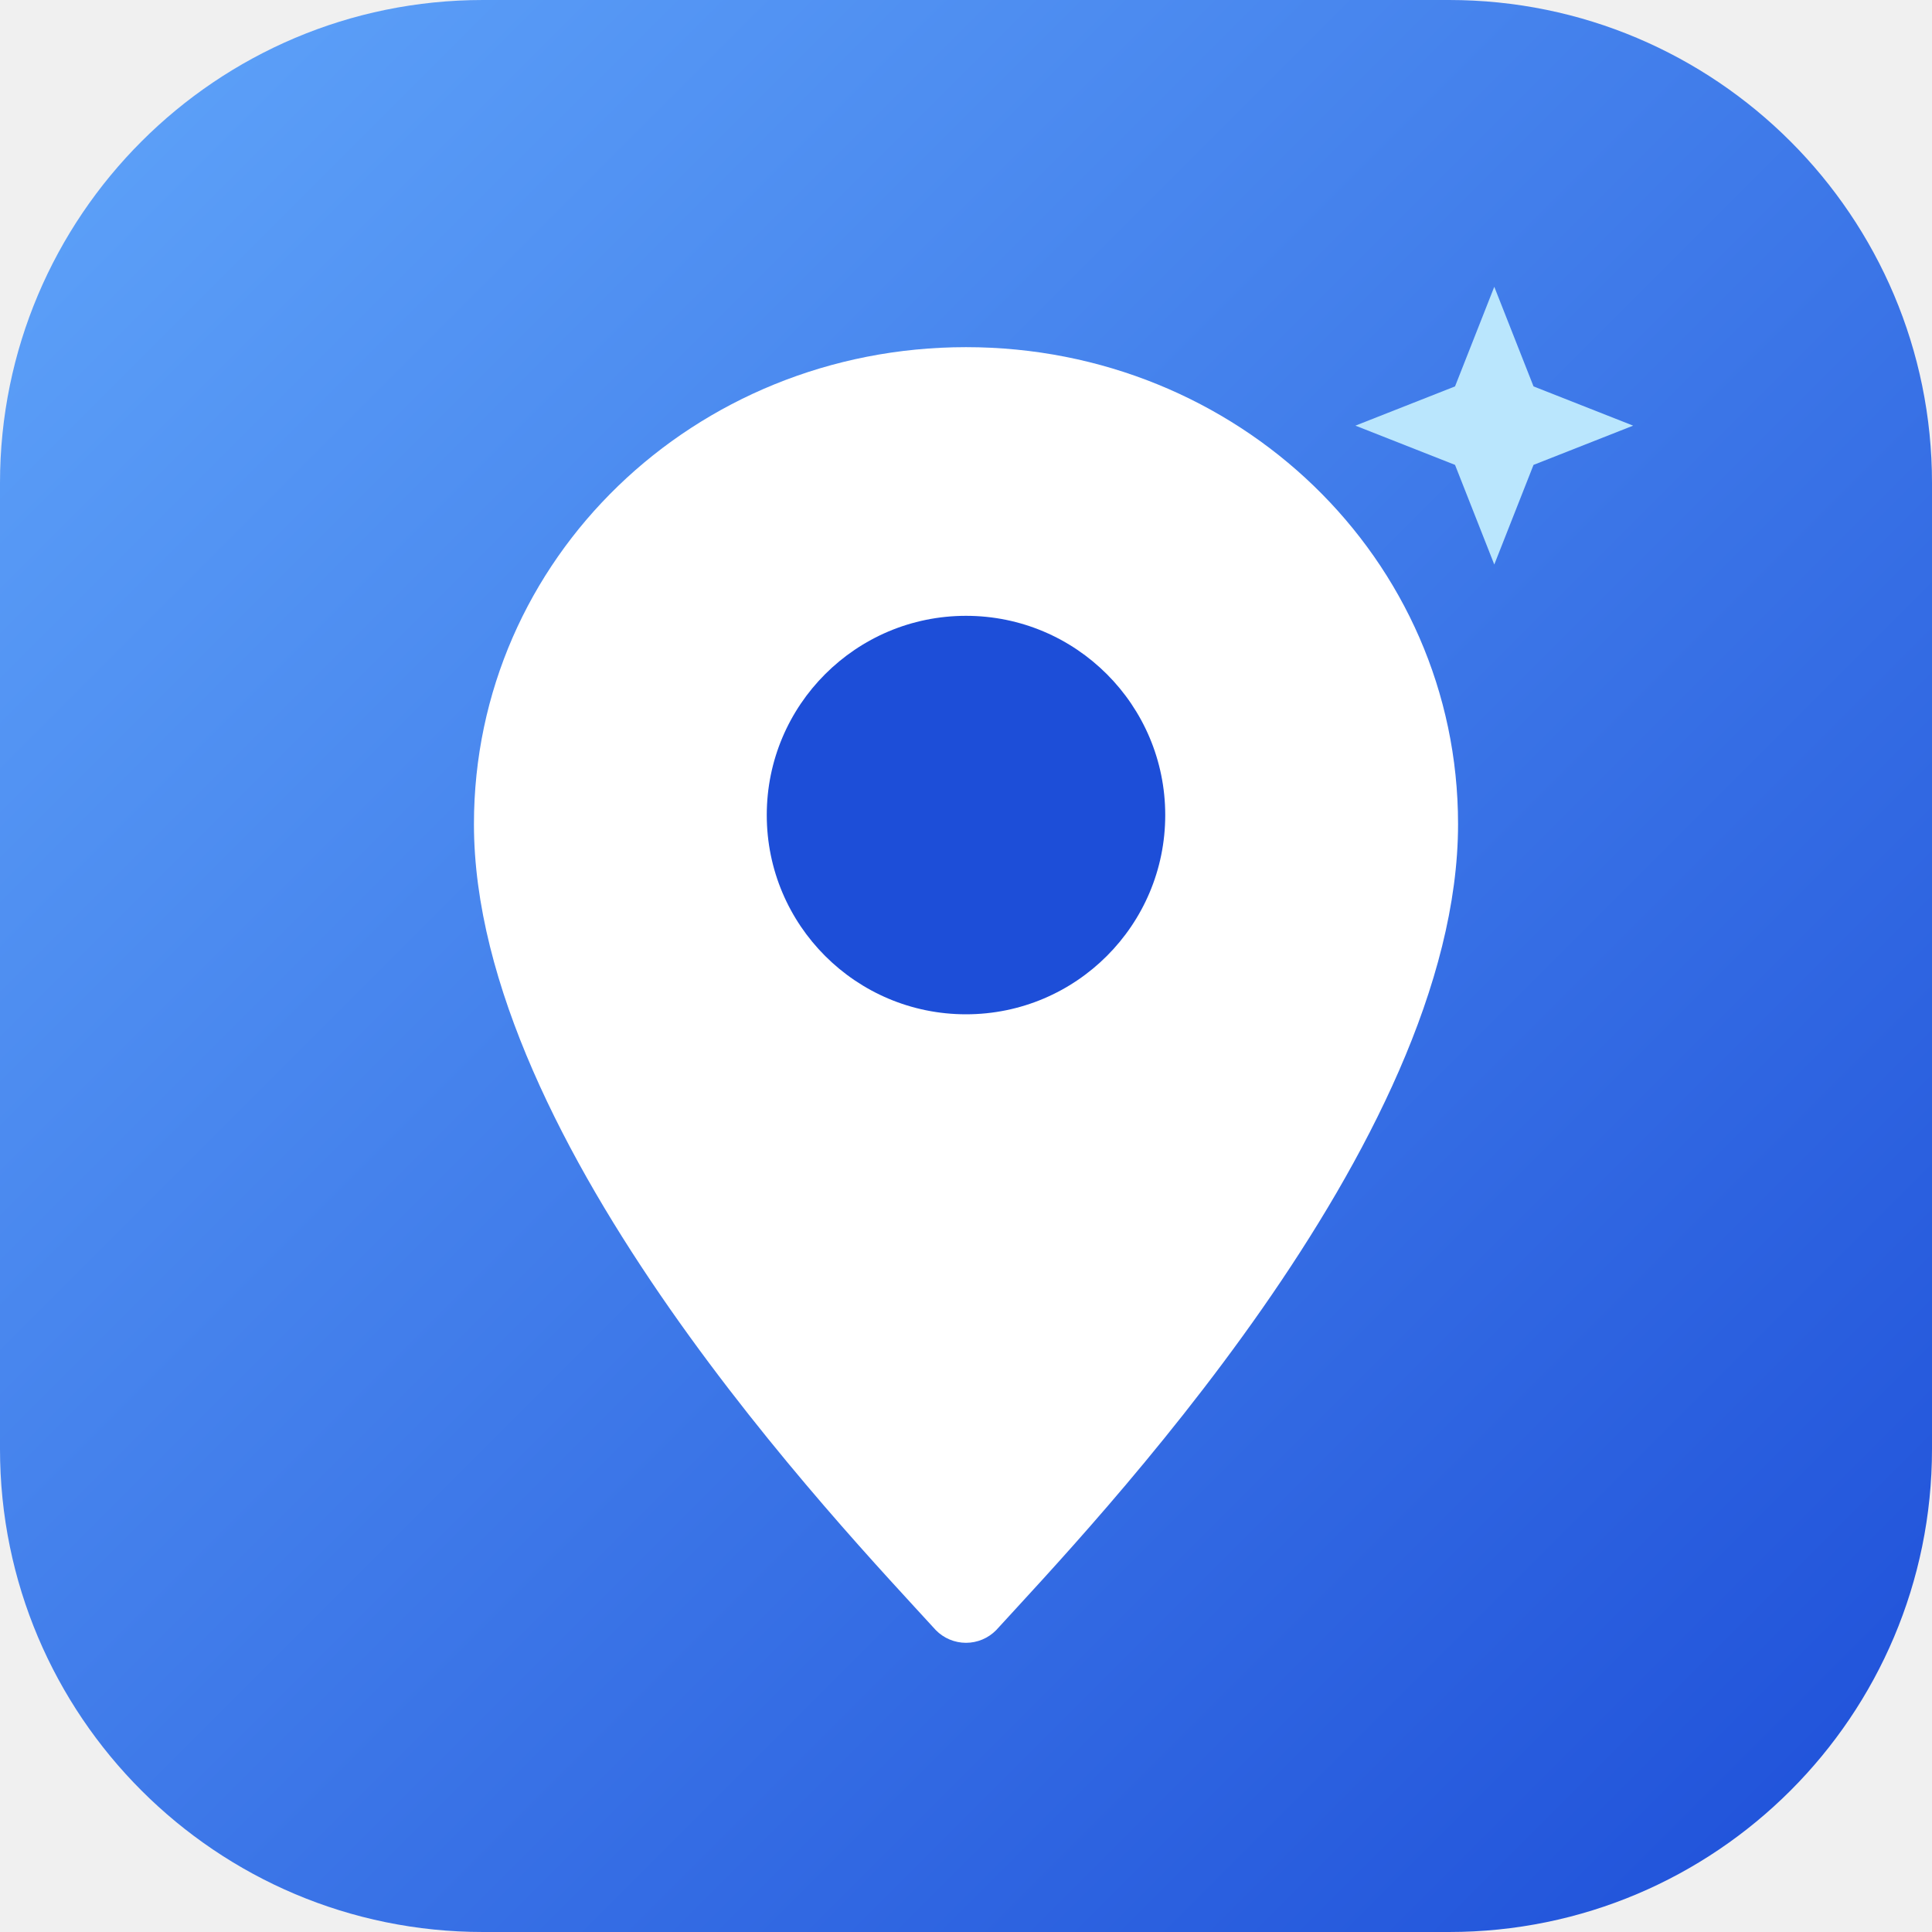
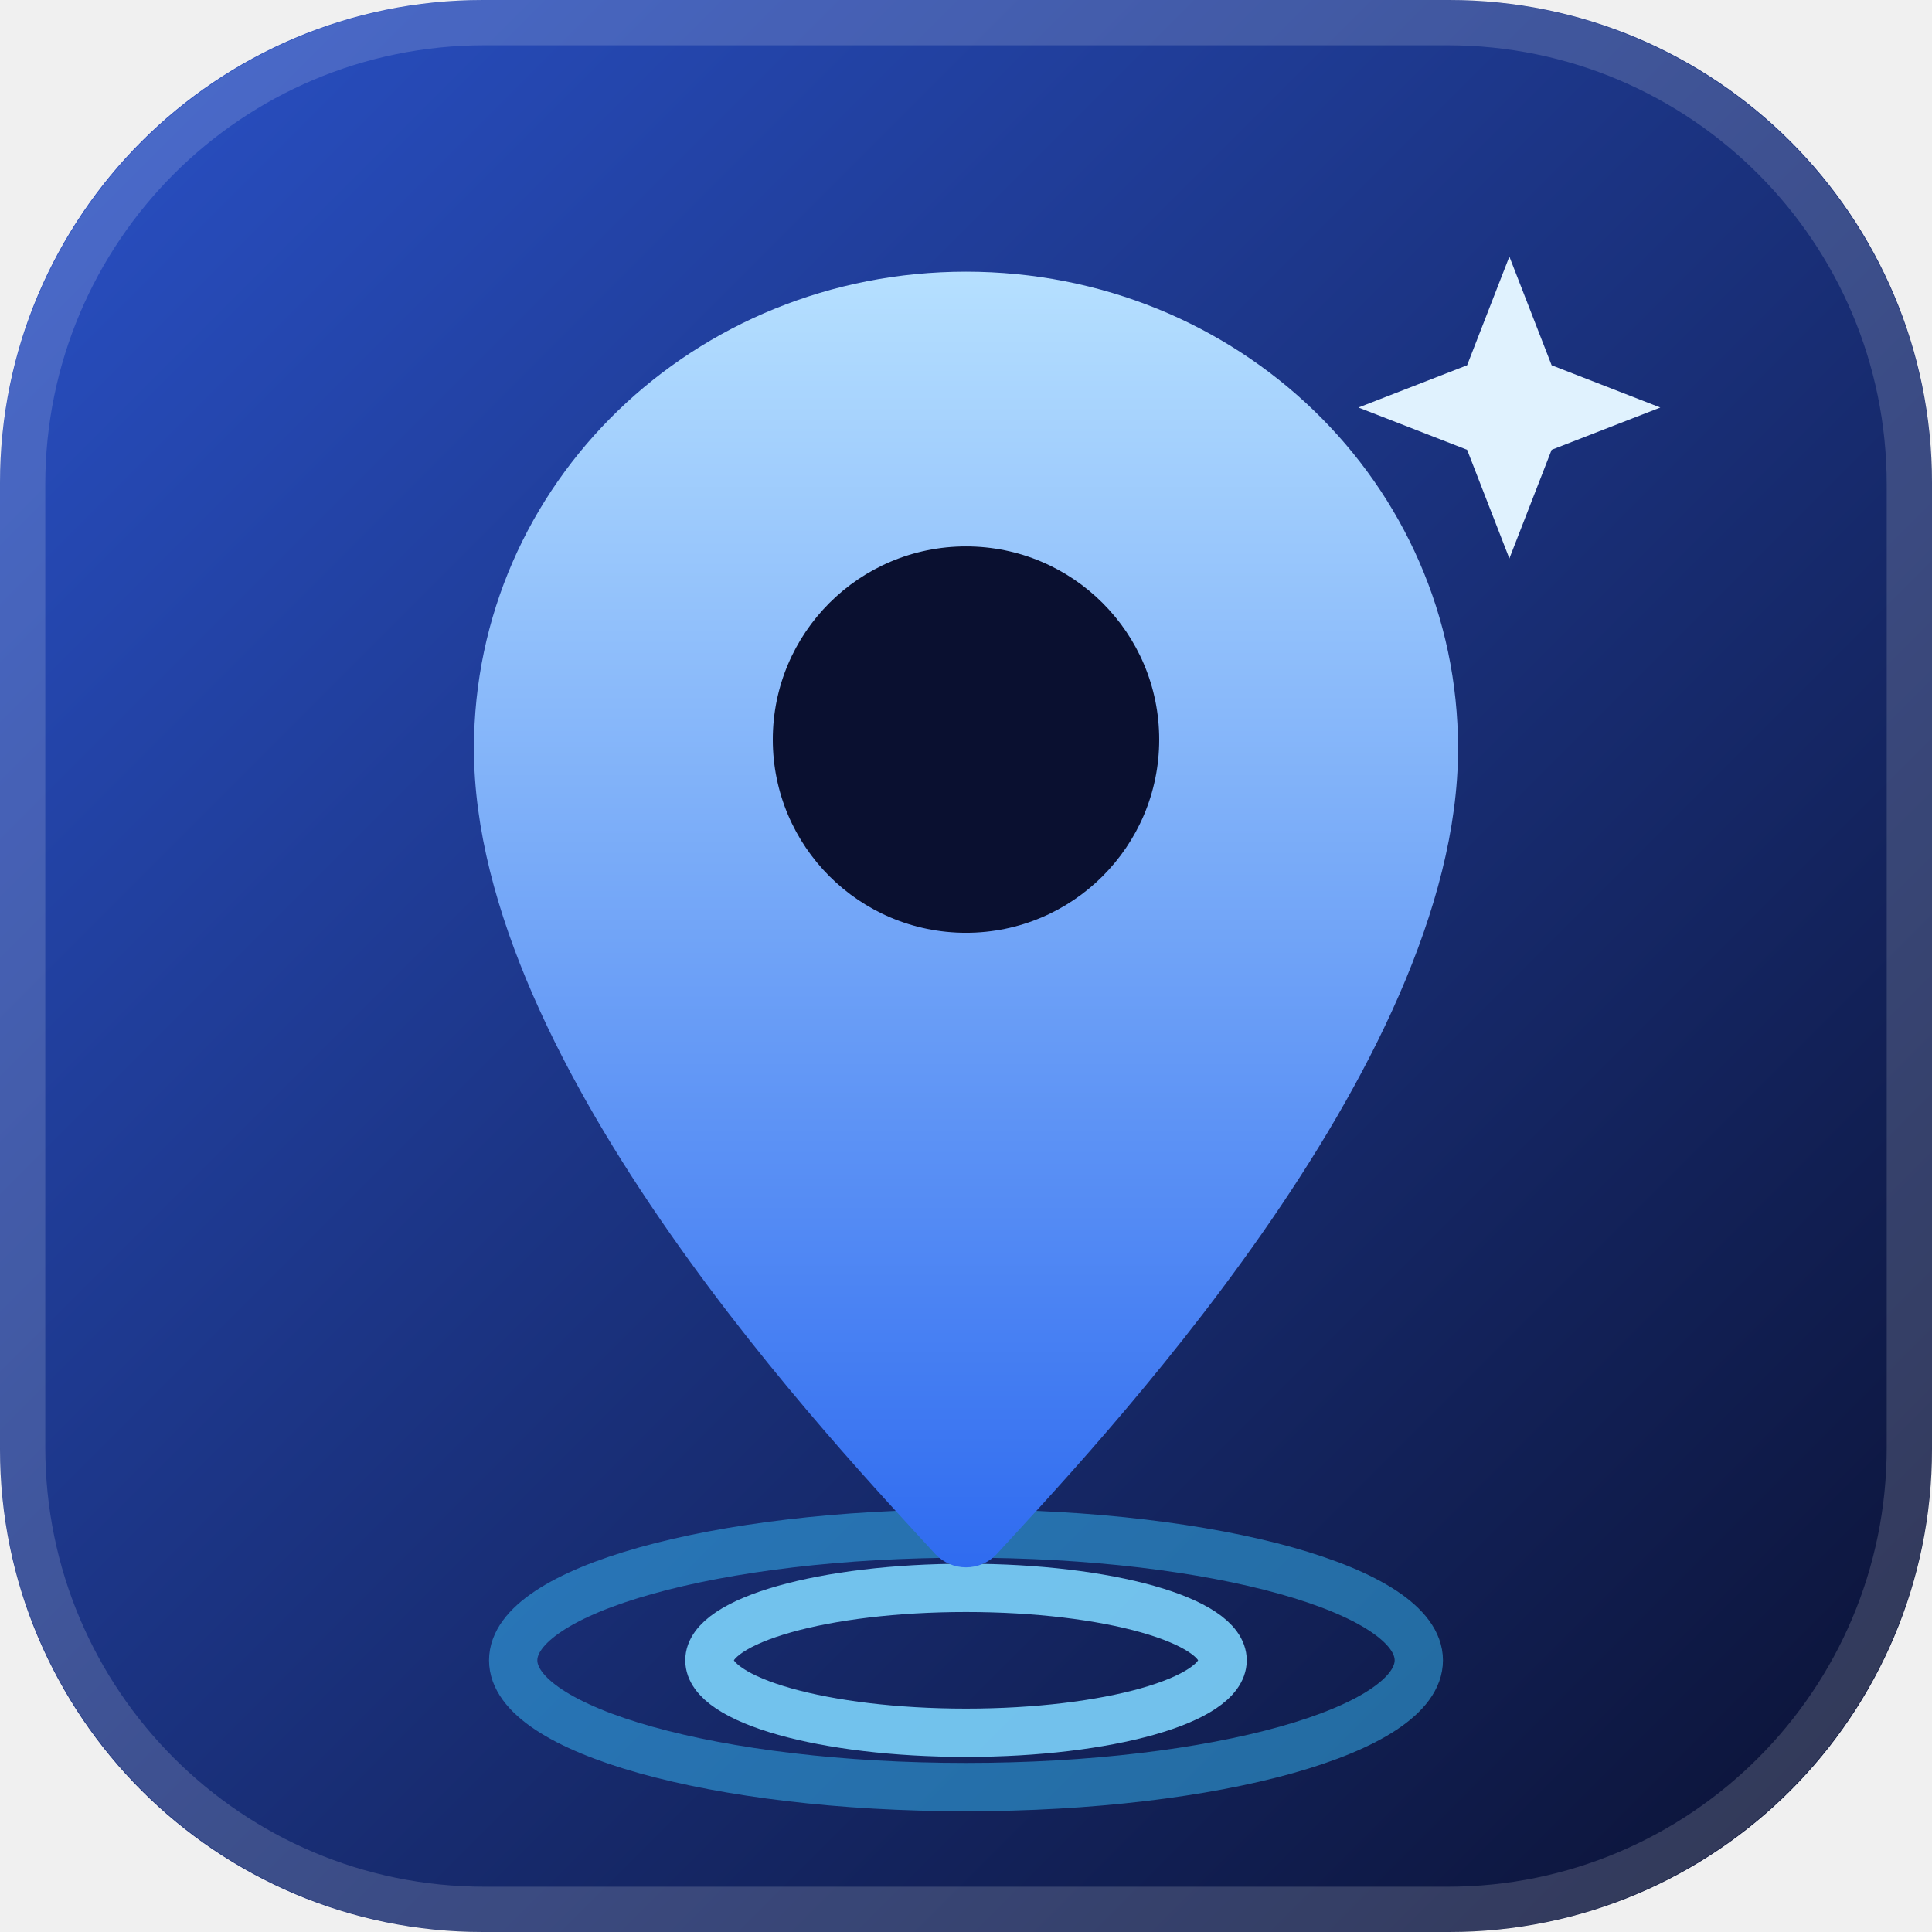
<svg xmlns="http://www.w3.org/2000/svg" viewBox="0 0 64 64">
  <defs>
-     <linearGradient id="g" x1="0" y1="0" x2="1" y2="1">
-       <stop offset="0" stop-color="#60A5FA" />
-       <stop offset="1" stop-color="#1D4ED8" />
+     <linearGradient id="bg" x1="0" y1="0" x2="1" y2="1">
+       <stop offset="0" stop-color="#2A52C9" />
+       <stop offset="1" stop-color="#0A1030" />
+     </linearGradient>
+     <linearGradient id="pin" x1="0" y1="0" x2="0" y2="1">
+       <stop offset="0" stop-color="#B6E0FF" />
+       <stop offset="1" stop-color="#2F6BF0" />
    </linearGradient>
  </defs>
-   <rect width="64" height="64" rx="16" fill="url(#g)" />
-   <path d="M32 11.5c-9 0-16.3 7-16.3 15.8 0 10.6 12.2 23.3 15.3 26.7a1.4 1.4 0 0 0 2 0c3.1-3.4 15.3-16.1 15.3-26.7 0-8.8-7.3-15.8-16.3-15.8z" fill="#fff" />
-   <circle cx="32" cy="27" r="6.6" fill="#1D4ED8" />
-   <path d="M49.5 9.5l1.3 3.3 3.3 1.3-3.3 1.3-1.3 3.3-1.3-3.3-3.3-1.3 3.3-1.3z" fill="#BAE6FD" />
+   <rect width="64" height="64" rx="16" fill="url(#bg)" />
+   <rect x="0.75" y="0.75" width="62.5" height="62.5" rx="15.3" fill="none" stroke="#fff" stroke-opacity=".16" stroke-width="1.5" />
+   <ellipse cx="32" cy="55" rx="15" ry="4.2" fill="none" stroke="#38BDF8" stroke-opacity=".5" stroke-width="1.6" />
+   <ellipse cx="32" cy="55" rx="8.5" ry="2.4" fill="none" stroke="#7DD3FC" stroke-opacity=".9" stroke-width="1.6" />
+   <path d="M32 9c-9 0-16.3 7-16.3 15.8 0 10.6 12.2 23.3 15.3 26.7a1.4 1.4 0 0 0 2 0c3.1-3.4 15.3-16.1 15.3-26.7C48.3 16 41 9 32 9z" fill="url(#pin)" />
+   <circle cx="32" cy="24.5" r="6.4" fill="#0A1030" />
+   <path d="M50 8.5l1.4 3.6 3.6 1.4-3.6 1.4L50 18.5l-1.4-3.6-3.6-1.4 3.6-1.4z" fill="#E0F2FE" />
</svg>
